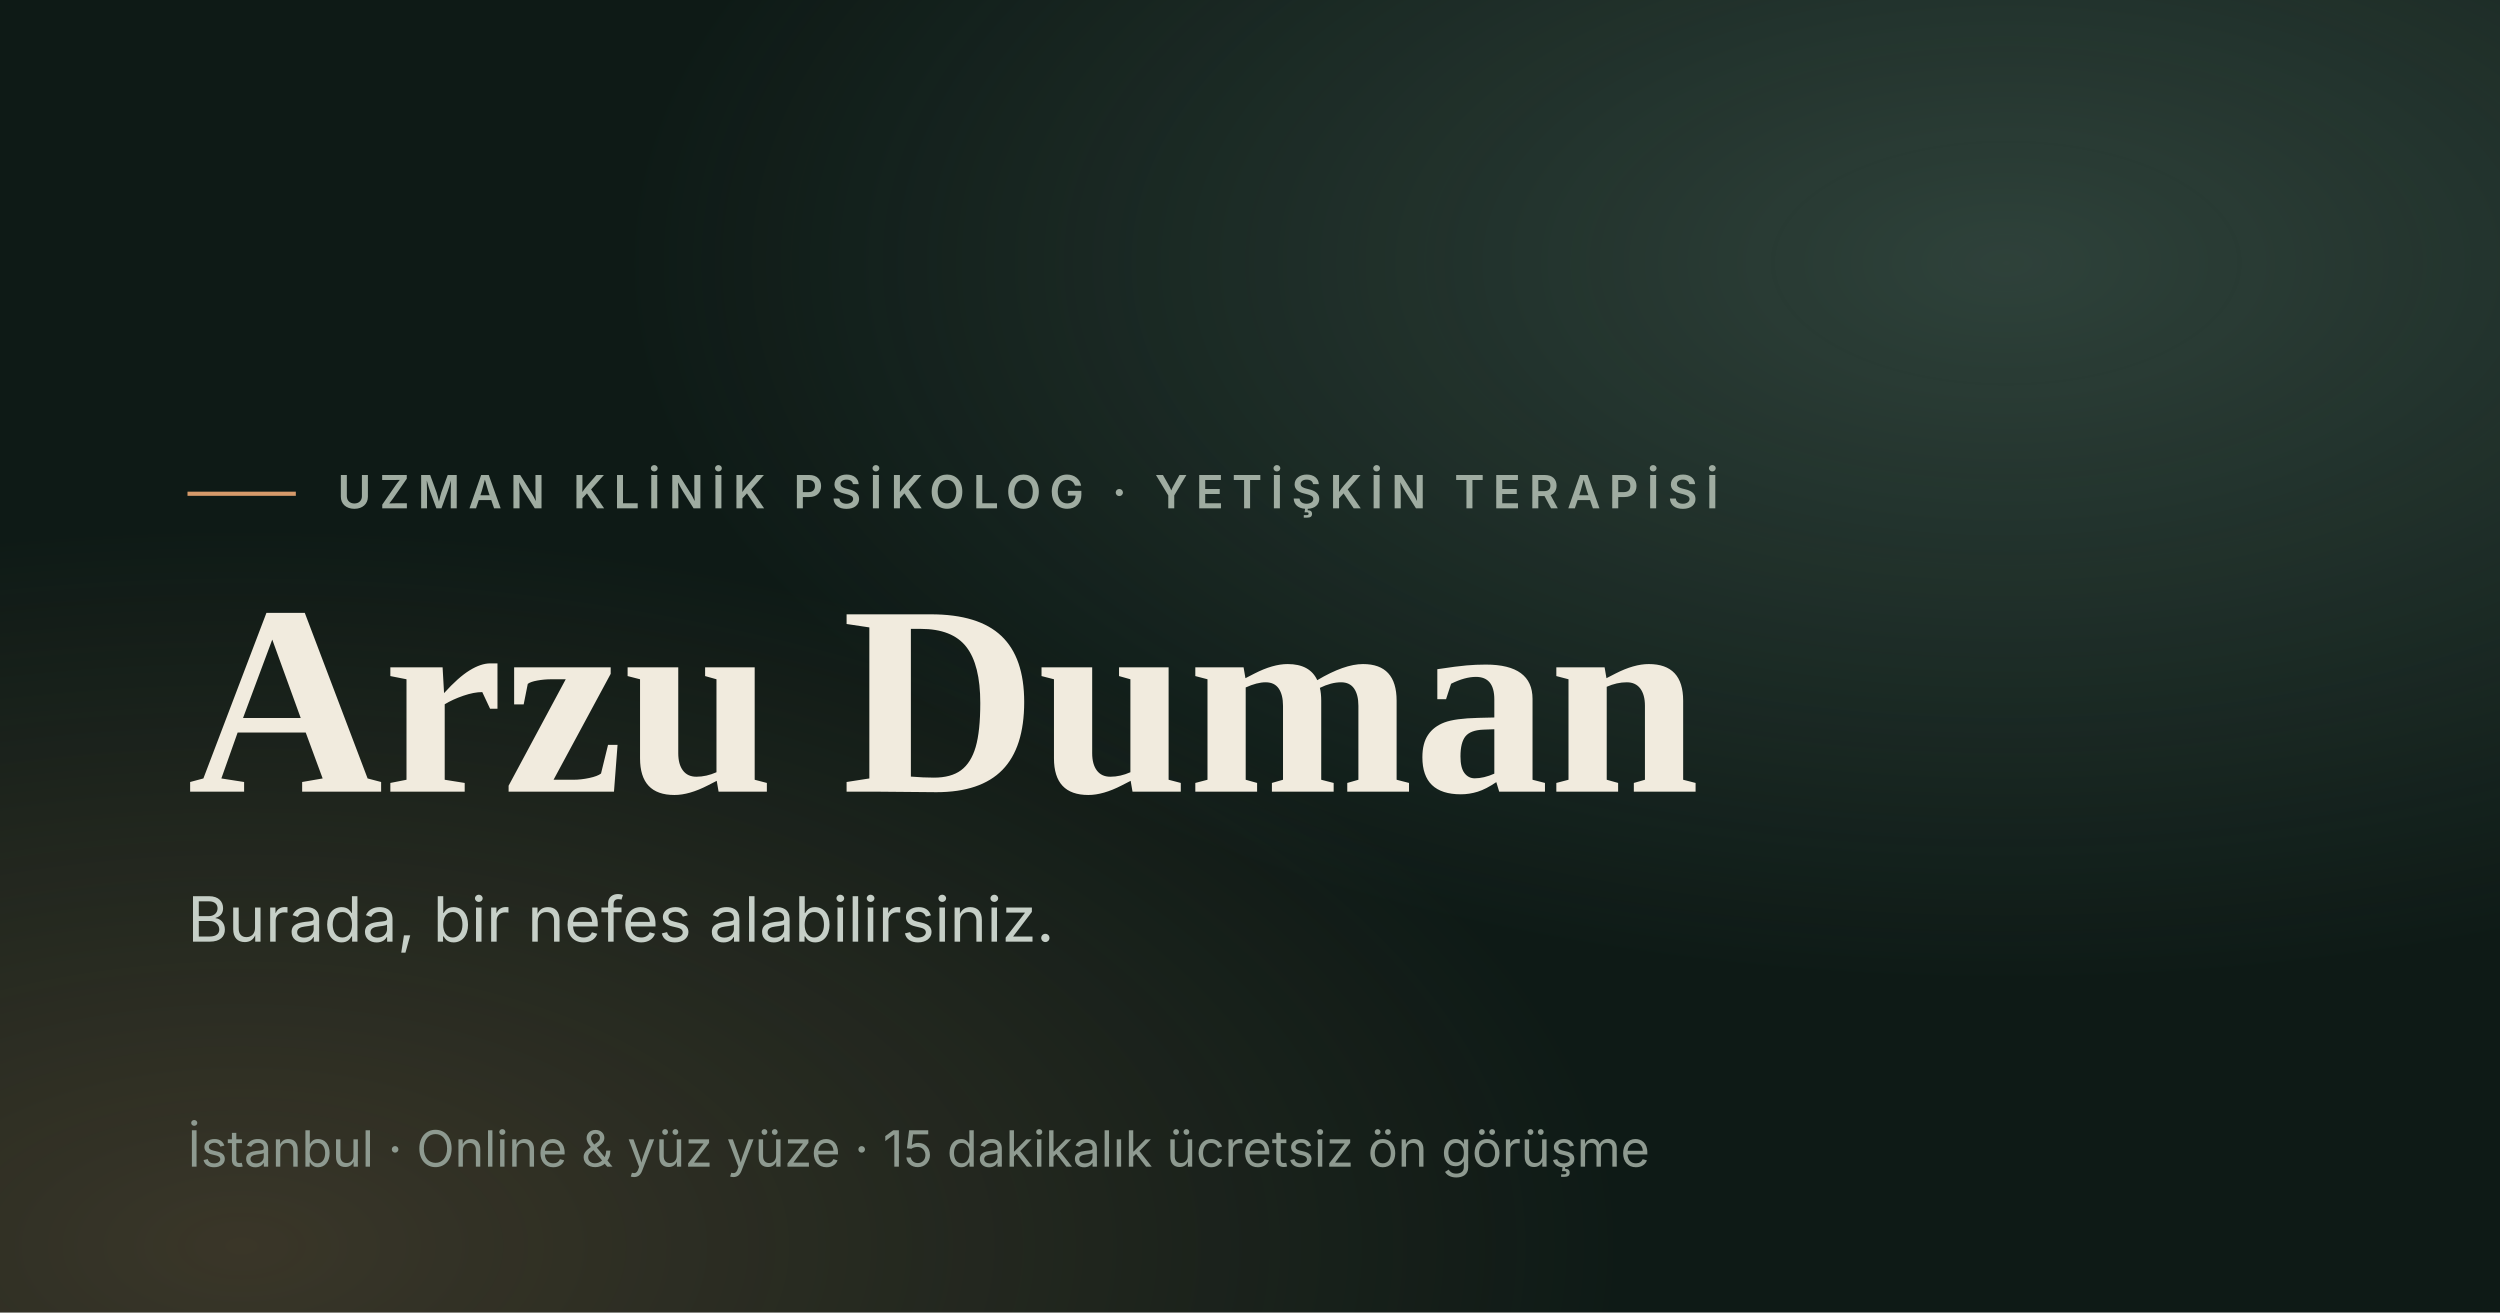
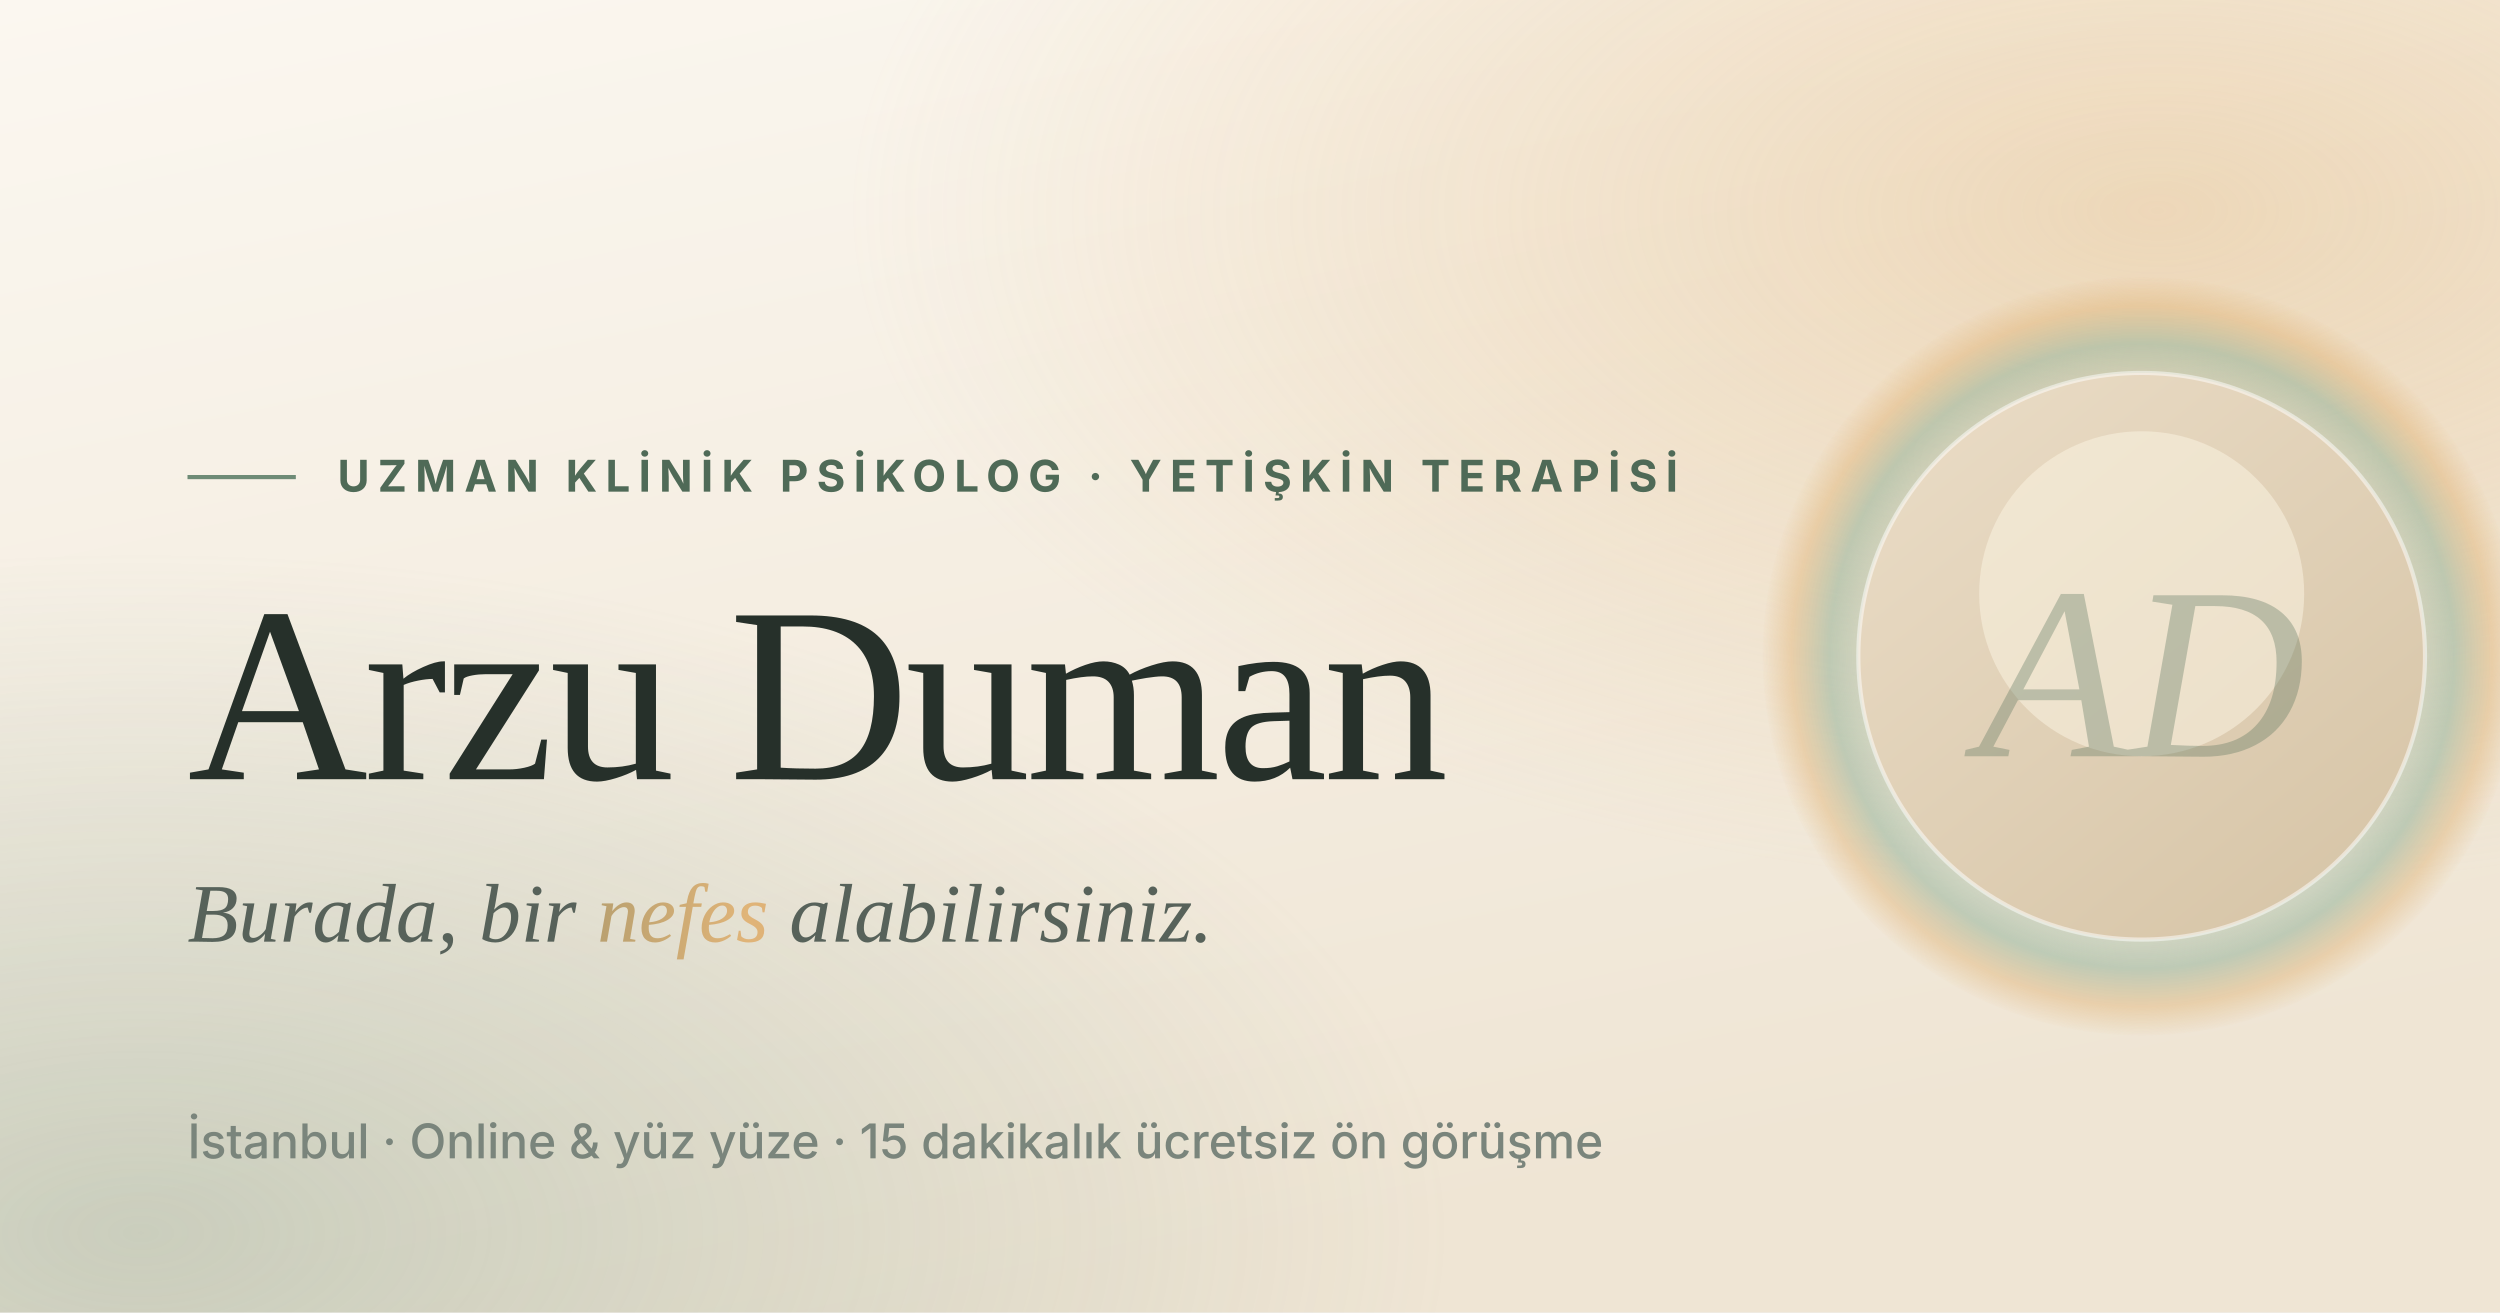
<svg xmlns="http://www.w3.org/2000/svg" viewBox="0 0 1200 630" width="1200" height="630" role="img" aria-label="Arzu Duman — Uzman Klinik Psikolog">
  <defs>
-     <radialGradient id="b1" cx="80%" cy="20%" r="55%">
-       <stop offset="0%" stop-color="#7A9E8E" stop-opacity="0.30" />
-       <stop offset="100%" stop-color="#7A9E8E" stop-opacity="0" />
+     <linearGradient id="bg" x1="0" y1="0" x2="0.4" y2="1">
+       <stop offset="0%" stop-color="#FBF7F0" />
+       <stop offset="100%" stop-color="#EFE5D4" />
+     </linearGradient>
+     <radialGradient id="blobA" cx="86%" cy="16%" r="52%">
+       <stop offset="0%" stop-color="#E0B478" stop-opacity="0.40" />
+       <stop offset="100%" stop-color="#E0B478" stop-opacity="0" />
    </radialGradient>
-     <radialGradient id="b2" cx="10%" cy="95%" r="55%">
-       <stop offset="0%" stop-color="#D69A6A" stop-opacity="0.22" />
-       <stop offset="100%" stop-color="#D69A6A" stop-opacity="0" />
+     <radialGradient id="blobB" cx="6%" cy="94%" r="52%">
+       <stop offset="0%" stop-color="#7E9A86" stop-opacity="0.34" />
+       <stop offset="100%" stop-color="#7E9A86" stop-opacity="0" />
    </radialGradient>
+     <linearGradient id="portrait" x1="0.1" y1="0" x2="0.9" y2="1">
+       <stop offset="0%" stop-color="#EADCC6" />
+       <stop offset="100%" stop-color="#D6C4A6" />
+     </linearGradient>
+     <radialGradient id="ring" cx="50%" cy="50%" r="50%">
+       <stop offset="60%" stop-color="#8CAE95" stop-opacity="0" />
+       <stop offset="82%" stop-color="#8CAE95" stop-opacity="0.5" />
+       <stop offset="92%" stop-color="#E0B478" stop-opacity="0.45" />
+       <stop offset="100%" stop-color="#E0B478" stop-opacity="0" />
+     </radialGradient>
+     <linearGradient id="accent" x1="0" y1="0" x2="1" y2="0">
+       <stop offset="0%" stop-color="#4F6A57" />
+       <stop offset="55%" stop-color="#E0B478" />
+       <stop offset="100%" stop-color="#C0835A" />
+     </linearGradient>
  </defs>
-   <rect width="1200" height="630" fill="#0E1A16" />
-   <rect width="1200" height="630" fill="url(#b1)" />
-   <rect width="1200" height="630" fill="url(#b2)" />
-   <g transform="translate(90,250)">
-     <rect x="0" y="-14" width="52" height="2" fill="#D69A6A" />
-     <text x="72" y="-6" font-family="-apple-system, system-ui, sans-serif" font-size="22" font-weight="600" letter-spacing="4" fill="#9FACA1">UZMAN KLİNİK PSİKOLOG · YETİŞKİN TERAPİSİ</text>
+   <rect width="1200" height="630" fill="url(#bg)" />
+   <rect width="1200" height="630" fill="url(#blobA)" />
+   <rect width="1200" height="630" fill="url(#blobB)" />
+   <g transform="translate(1028,315)">
+     <circle cx="0" cy="0" r="182" fill="url(#ring)" />
+     <circle cx="0" cy="0" r="136" fill="url(#portrait)" stroke="#FFFFFF" stroke-opacity="0.5" stroke-width="2" />
+     <circle cx="0" cy="-30" r="78" fill="#FAF2E0" opacity="0.55" />
+     <text x="0" y="48" text-anchor="middle" font-family="Georgia, 'Times New Roman', serif" font-style="italic" font-size="118" font-weight="500" fill="#4F6A57" fill-opacity="0.32">AD</text>
  </g>
-   <text x="90" y="380" font-family="Georgia, 'Times New Roman', serif" font-size="130" font-weight="600" fill="#F1EBDE">Arzu Duman</text>
-   <text x="90" y="452" font-family="-apple-system, system-ui, sans-serif" font-size="30" fill="#C6CFC7">Burada, bir nefes alabilirsiniz.</text>
-   <text x="90" y="560" font-family="-apple-system, system-ui, sans-serif" font-size="24" fill="#8E9A90">İstanbul · Online &amp; yüz yüze · 15 dakikalık ücretsiz ön görüşme</text>
+   <g transform="translate(90,244)">
+     <rect x="0" y="-16" width="52" height="2" fill="#6E8B76" />
+     <text x="72" y="-8" font-family="-apple-system, system-ui, sans-serif" font-size="21" font-weight="700" letter-spacing="4" fill="#4F6A57">UZMAN KLİNİK PSİKOLOG · YETİŞKİN TERAPİSİ</text>
+   </g>
+   <text x="90" y="374" font-family="Georgia, 'Times New Roman', serif" font-size="120" font-weight="500" letter-spacing="-2" fill="#26302A">Arzu Duman</text>
+   <text x="90" y="452" font-family="Georgia, 'Times New Roman', serif" font-size="40" font-style="italic" fill="#57625A">Burada, bir <tspan fill="url(#accent)">nefes</tspan> alabilirsiniz.</text>
+   <text x="90" y="556" font-family="-apple-system, system-ui, sans-serif" font-size="23" font-weight="500" fill="#7A857C">İstanbul · Online &amp; yüz yüze · 15 dakikalık ücretsiz ön görüşme</text>
</svg>
